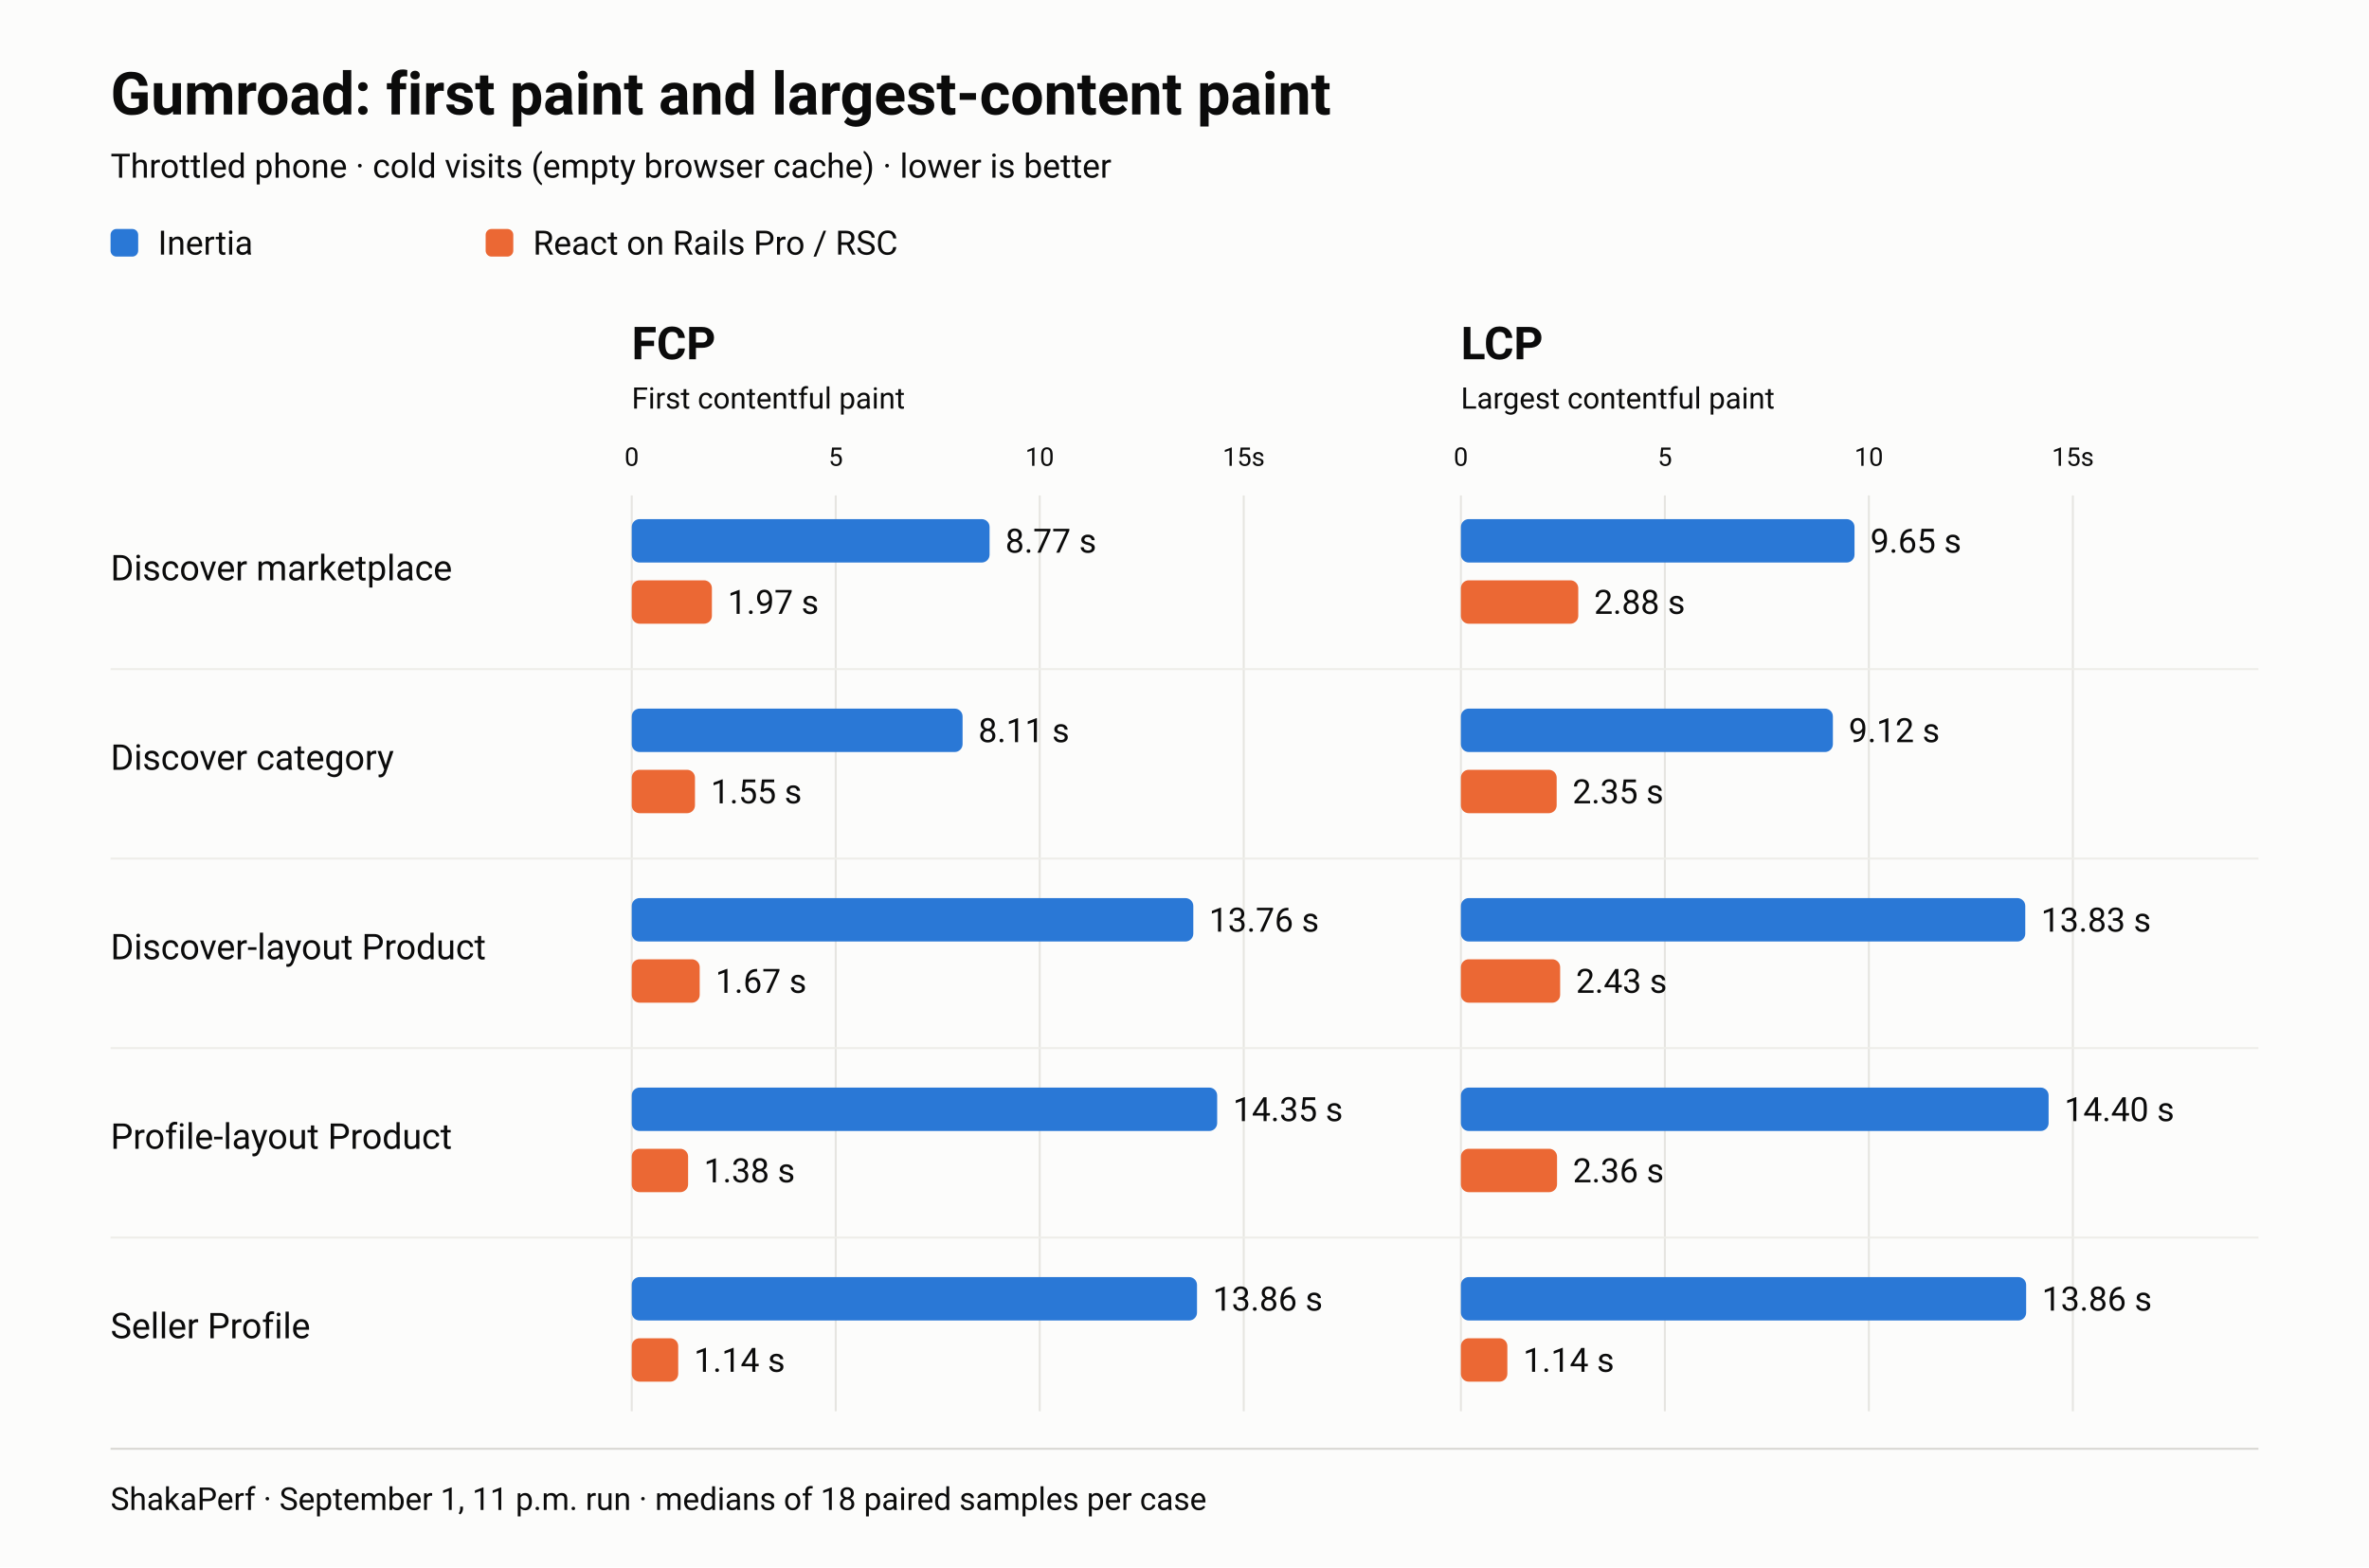
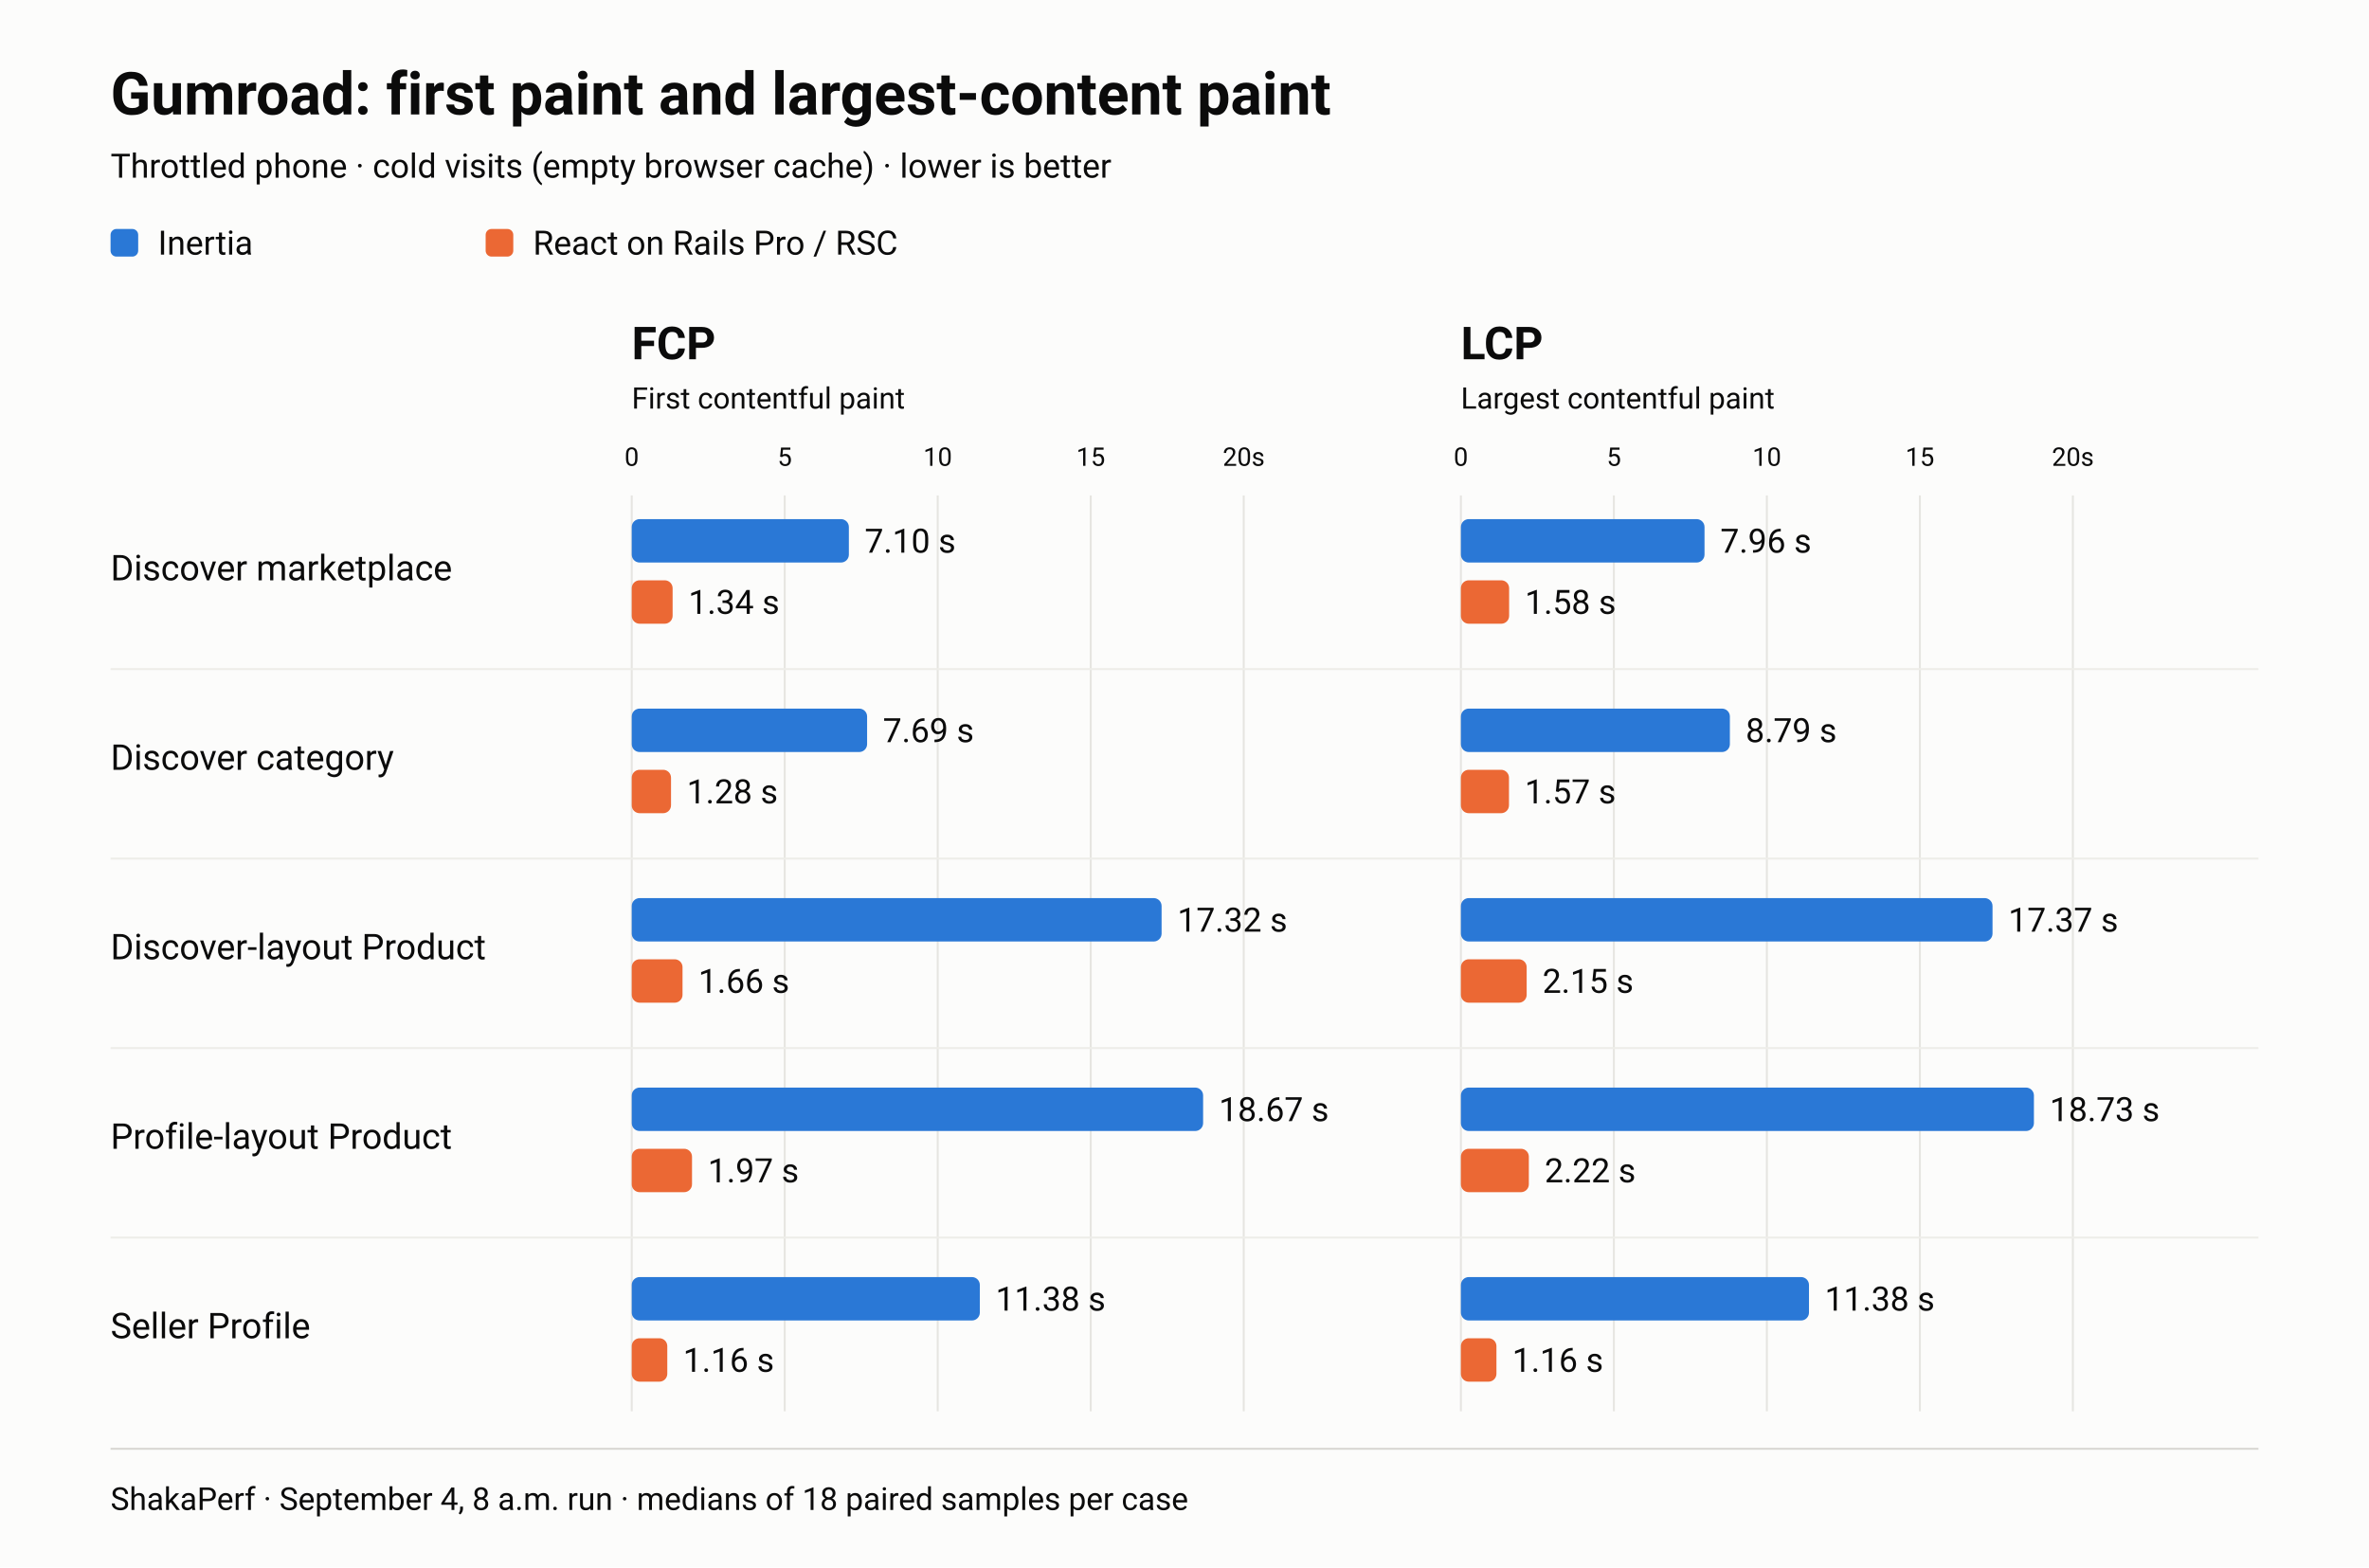
<svg xmlns="http://www.w3.org/2000/svg" viewBox="0 0 1200 794" font-family="ui-sans-serif,-apple-system,'Segoe UI',Roboto,Helvetica,Arial,sans-serif" role="img" aria-labelledby="title description">
  <rect width="1200" height="794" fill="#fcfcfb" />
  <text x="56" y="58" font-size="30" fill="#0b0b0b" font-weight="650">Gumroad: first paint and largest-content paint</text>
  <text x="56" y="90" font-size="17" fill="#0b0b0b">Throttled phone · cold visits (empty browser cache) · lower is better</text>
  <rect x="56" y="116" width="14" height="14" rx="3" fill="#2a78d6" />
  <text x="80" y="129" font-size="17" fill="#0b0b0b">Inertia</text>
  <rect x="246" y="116" width="14" height="14" rx="3" fill="#eb6834" />
  <text x="270" y="129" font-size="17" fill="#0b0b0b">React on Rails Pro / RSC</text>
  <text x="320" y="182" font-size="23" fill="#0b0b0b" font-weight="650">FCP</text>
  <text x="320" y="207" font-size="15" fill="#0b0b0b">First contentful paint</text>
  <line x1="320" y1="251" x2="320" y2="715" stroke="#e6e5e1" />
  <text x="320" y="236" font-size="13" fill="#0b0b0b" text-anchor="middle">0</text>
-   <line x1="423.333" y1="251" x2="423.333" y2="715" stroke="#e6e5e1" />
-   <text x="423.333" y="236" font-size="13" fill="#0b0b0b" text-anchor="middle">5</text>
-   <line x1="526.667" y1="251" x2="526.667" y2="715" stroke="#e6e5e1" />
-   <text x="526.667" y="236" font-size="13" fill="#0b0b0b" text-anchor="middle">10</text>
+   <line x1="397.5" y1="251" x2="397.5" y2="715" stroke="#e6e5e1" />
+   <text x="397.5" y="236" font-size="13" fill="#0b0b0b" text-anchor="middle">5</text>
+   <line x1="475" y1="251" x2="475" y2="715" stroke="#e6e5e1" />
+   <text x="475" y="236" font-size="13" fill="#0b0b0b" text-anchor="middle">10</text>
+   <line x1="552.5" y1="251" x2="552.5" y2="715" stroke="#e6e5e1" />
+   <text x="552.5" y="236" font-size="13" fill="#0b0b0b" text-anchor="middle">15</text>
  <line x1="630" y1="251" x2="630" y2="715" stroke="#e6e5e1" />
-   <text x="630" y="236" font-size="13" fill="#0b0b0b" text-anchor="middle">15s</text>
+   <text x="630" y="236" font-size="13" fill="#0b0b0b" text-anchor="middle">20s</text>
  <text x="740" y="182" font-size="23" fill="#0b0b0b" font-weight="650">LCP</text>
  <text x="740" y="207" font-size="15" fill="#0b0b0b">Largest contentful paint</text>
  <line x1="740" y1="251" x2="740" y2="715" stroke="#e6e5e1" />
  <text x="740" y="236" font-size="13" fill="#0b0b0b" text-anchor="middle">0</text>
-   <line x1="843.333" y1="251" x2="843.333" y2="715" stroke="#e6e5e1" />
-   <text x="843.333" y="236" font-size="13" fill="#0b0b0b" text-anchor="middle">5</text>
-   <line x1="946.667" y1="251" x2="946.667" y2="715" stroke="#e6e5e1" />
-   <text x="946.667" y="236" font-size="13" fill="#0b0b0b" text-anchor="middle">10</text>
+   <line x1="817.5" y1="251" x2="817.5" y2="715" stroke="#e6e5e1" />
+   <text x="817.5" y="236" font-size="13" fill="#0b0b0b" text-anchor="middle">5</text>
+   <line x1="895" y1="251" x2="895" y2="715" stroke="#e6e5e1" />
+   <text x="895" y="236" font-size="13" fill="#0b0b0b" text-anchor="middle">10</text>
+   <line x1="972.5" y1="251" x2="972.5" y2="715" stroke="#e6e5e1" />
+   <text x="972.5" y="236" font-size="13" fill="#0b0b0b" text-anchor="middle">15</text>
  <line x1="1050" y1="251" x2="1050" y2="715" stroke="#e6e5e1" />
-   <text x="1050" y="236" font-size="13" fill="#0b0b0b" text-anchor="middle">15s</text>
+   <text x="1050" y="236" font-size="13" fill="#0b0b0b" text-anchor="middle">20s</text>
  <text x="56" y="294" font-size="18" fill="#0b0b0b">Discover marketplace</text>
-   <g data-case="discover-page-marketplace-cold-landing-phone-22187712" data-metric="FCP" data-side="control" data-value="8771">
-     <rect x="320" y="263" width="181.267" height="22" rx="4" fill="#2a78d6" />
-     <text x="509.267" y="280" font-size="17" fill="#0b0b0b">8.77 s</text>
+   <g data-case="discover-page-marketplace-cold-landing-phone-ce50b1a3" data-metric="FCP" data-side="control" data-value="7096">
+     <rect x="320" y="263" width="109.988" height="22" rx="4" fill="#2a78d6" />
+     <text x="437.988" y="280" font-size="17" fill="#0b0b0b">7.10 s</text>
  </g>
-   <g data-case="discover-page-marketplace-cold-landing-phone-22187712" data-metric="FCP" data-side="experiment" data-value="1965">
-     <rect x="320" y="294" width="40.610" height="22" rx="4" fill="#eb6834" />
-     <text x="368.61" y="311" font-size="17" fill="#0b0b0b">1.97 s</text>
+   <g data-case="discover-page-marketplace-cold-landing-phone-ce50b1a3" data-metric="FCP" data-side="experiment" data-value="1336">
+     <rect x="320" y="294" width="20.708" height="22" rx="4" fill="#eb6834" />
+     <text x="348.708" y="311" font-size="17" fill="#0b0b0b">1.34 s</text>
  </g>
-   <g data-case="discover-page-marketplace-cold-landing-phone-22187712" data-metric="LCP" data-side="control" data-value="9648">
-     <rect x="740" y="263" width="199.392" height="22" rx="4" fill="#2a78d6" />
-     <text x="947.392" y="280" font-size="17" fill="#0b0b0b">9.65 s</text>
+   <g data-case="discover-page-marketplace-cold-landing-phone-ce50b1a3" data-metric="LCP" data-side="control" data-value="7962">
+     <rect x="740" y="263" width="123.411" height="22" rx="4" fill="#2a78d6" />
+     <text x="871.411" y="280" font-size="17" fill="#0b0b0b">7.96 s</text>
  </g>
-   <g data-case="discover-page-marketplace-cold-landing-phone-22187712" data-metric="LCP" data-side="experiment" data-value="2877">
-     <rect x="740" y="294" width="59.458" height="22" rx="4" fill="#eb6834" />
-     <text x="807.458" y="311" font-size="17" fill="#0b0b0b">2.88 s</text>
+   <g data-case="discover-page-marketplace-cold-landing-phone-ce50b1a3" data-metric="LCP" data-side="experiment" data-value="1577">
+     <rect x="740" y="294" width="24.444" height="22" rx="4" fill="#eb6834" />
+     <text x="772.443" y="311" font-size="17" fill="#0b0b0b">1.58 s</text>
  </g>
  <line x1="56" y1="339" x2="1144" y2="339" stroke="#eeede9" />
  <text x="56" y="390" font-size="18" fill="#0b0b0b">Discover category</text>
-   <g data-case="discover-page-programming-category-cold-landing-phone-3079d45d" data-metric="FCP" data-side="control" data-value="8109">
-     <rect x="320" y="359" width="167.586" height="22" rx="4" fill="#2a78d6" />
-     <text x="495.586" y="376" font-size="17" fill="#0b0b0b">8.11 s</text>
+   <g data-case="discover-page-programming-category-cold-landing-phone-1ae33a19" data-metric="FCP" data-side="control" data-value="7692">
+     <rect x="320" y="359" width="119.226" height="22" rx="4" fill="#2a78d6" />
+     <text x="447.226" y="376" font-size="17" fill="#0b0b0b">7.69 s</text>
  </g>
-   <g data-case="discover-page-programming-category-cold-landing-phone-3079d45d" data-metric="FCP" data-side="experiment" data-value="1550">
-     <rect x="320" y="390" width="32.033" height="22" rx="4" fill="#eb6834" />
-     <text x="360.033" y="407" font-size="17" fill="#0b0b0b">1.55 s</text>
+   <g data-case="discover-page-programming-category-cold-landing-phone-1ae33a19" data-metric="FCP" data-side="experiment" data-value="1284">
+     <rect x="320" y="390" width="19.902" height="22" rx="4" fill="#eb6834" />
+     <text x="347.902" y="407" font-size="17" fill="#0b0b0b">1.28 s</text>
  </g>
-   <g data-case="discover-page-programming-category-cold-landing-phone-3079d45d" data-metric="LCP" data-side="control" data-value="9118">
-     <rect x="740" y="359" width="188.439" height="22" rx="4" fill="#2a78d6" />
-     <text x="936.439" y="376" font-size="17" fill="#0b0b0b">9.12 s</text>
+   <g data-case="discover-page-programming-category-cold-landing-phone-1ae33a19" data-metric="LCP" data-side="control" data-value="8791">
+     <rect x="740" y="359" width="136.261" height="22" rx="4" fill="#2a78d6" />
+     <text x="884.26" y="376" font-size="17" fill="#0b0b0b">8.79 s</text>
  </g>
-   <g data-case="discover-page-programming-category-cold-landing-phone-3079d45d" data-metric="LCP" data-side="experiment" data-value="2348">
-     <rect x="740" y="390" width="48.525" height="22" rx="4" fill="#eb6834" />
-     <text x="796.525" y="407" font-size="17" fill="#0b0b0b">2.35 s</text>
+   <g data-case="discover-page-programming-category-cold-landing-phone-1ae33a19" data-metric="LCP" data-side="experiment" data-value="1572">
+     <rect x="740" y="390" width="24.366" height="22" rx="4" fill="#eb6834" />
+     <text x="772.366" y="407" font-size="17" fill="#0b0b0b">1.57 s</text>
  </g>
  <line x1="56" y1="435" x2="1144" y2="435" stroke="#eeede9" />
  <text x="56" y="486" font-size="18" fill="#0b0b0b">Discover-layout Product</text>
-   <g data-case="product-page-discover-layout-cold-landing-phone-c3f0647d" data-metric="FCP" data-side="control" data-value="13764">
-     <rect x="320" y="455" width="284.456" height="22" rx="4" fill="#2a78d6" />
-     <text x="612.456" y="472" font-size="17" fill="#0b0b0b">13.76 s</text>
+   <g data-case="product-page-discover-layout-cold-landing-phone-4762b087" data-metric="FCP" data-side="control" data-value="17316">
+     <rect x="320" y="455" width="268.398" height="22" rx="4" fill="#2a78d6" />
+     <text x="596.398" y="472" font-size="17" fill="#0b0b0b">17.32 s</text>
  </g>
-   <g data-case="product-page-discover-layout-cold-landing-phone-c3f0647d" data-metric="FCP" data-side="experiment" data-value="1666">
-     <rect x="320" y="486" width="34.431" height="22" rx="4" fill="#eb6834" />
-     <text x="362.431" y="503" font-size="17" fill="#0b0b0b">1.67 s</text>
+   <g data-case="product-page-discover-layout-cold-landing-phone-4762b087" data-metric="FCP" data-side="experiment" data-value="1660">
+     <rect x="320" y="486" width="25.730" height="22" rx="4" fill="#eb6834" />
+     <text x="353.73" y="503" font-size="17" fill="#0b0b0b">1.66 s</text>
  </g>
-   <g data-case="product-page-discover-layout-cold-landing-phone-c3f0647d" data-metric="LCP" data-side="control" data-value="13833">
-     <rect x="740" y="455" width="285.882" height="22" rx="4" fill="#2a78d6" />
-     <text x="1033.882" y="472" font-size="17" fill="#0b0b0b">13.83 s</text>
+   <g data-case="product-page-discover-layout-cold-landing-phone-4762b087" data-metric="LCP" data-side="control" data-value="17374">
+     <rect x="740" y="455" width="269.297" height="22" rx="4" fill="#2a78d6" />
+     <text x="1017.297" y="472" font-size="17" fill="#0b0b0b">17.37 s</text>
  </g>
-   <g data-case="product-page-discover-layout-cold-landing-phone-c3f0647d" data-metric="LCP" data-side="experiment" data-value="2433">
-     <rect x="740" y="486" width="50.282" height="22" rx="4" fill="#eb6834" />
-     <text x="798.282" y="503" font-size="17" fill="#0b0b0b">2.43 s</text>
+   <g data-case="product-page-discover-layout-cold-landing-phone-4762b087" data-metric="LCP" data-side="experiment" data-value="2150">
+     <rect x="740" y="486" width="33.325" height="22" rx="4" fill="#eb6834" />
+     <text x="781.325" y="503" font-size="17" fill="#0b0b0b">2.15 s</text>
  </g>
  <line x1="56" y1="531" x2="1144" y2="531" stroke="#eeede9" />
  <text x="56" y="582" font-size="18" fill="#0b0b0b">Profile-layout Product</text>
-   <g data-case="product-page-profile-layout-cold-landing-phone-ee80e18f" data-metric="FCP" data-side="control" data-value="14349">
-     <rect x="320" y="551" width="296.546" height="22" rx="4" fill="#2a78d6" />
-     <text x="624.546" y="568" font-size="17" fill="#0b0b0b">14.35 s</text>
+   <g data-case="product-page-profile-layout-cold-landing-phone-1c0f4f87" data-metric="FCP" data-side="control" data-value="18673">
+     <rect x="320" y="551" width="289.431" height="22" rx="4" fill="#2a78d6" />
+     <text x="617.431" y="568" font-size="17" fill="#0b0b0b">18.67 s</text>
  </g>
-   <g data-case="product-page-profile-layout-cold-landing-phone-ee80e18f" data-metric="FCP" data-side="experiment" data-value="1382">
-     <rect x="320" y="582" width="28.561" height="22" rx="4" fill="#eb6834" />
-     <text x="356.561" y="599" font-size="17" fill="#0b0b0b">1.38 s</text>
+   <g data-case="product-page-profile-layout-cold-landing-phone-1c0f4f87" data-metric="FCP" data-side="experiment" data-value="1970">
+     <rect x="320" y="582" width="30.535" height="22" rx="4" fill="#eb6834" />
+     <text x="358.535" y="599" font-size="17" fill="#0b0b0b">1.97 s</text>
  </g>
-   <g data-case="product-page-profile-layout-cold-landing-phone-ee80e18f" data-metric="LCP" data-side="control" data-value="14405">
-     <rect x="740" y="551" width="297.703" height="22" rx="4" fill="#2a78d6" />
-     <text x="1045.703" y="568" font-size="17" fill="#0b0b0b">14.40 s</text>
+   <g data-case="product-page-profile-layout-cold-landing-phone-1c0f4f87" data-metric="LCP" data-side="control" data-value="18727">
+     <rect x="740" y="551" width="290.269" height="22" rx="4" fill="#2a78d6" />
+     <text x="1038.269" y="568" font-size="17" fill="#0b0b0b">18.73 s</text>
  </g>
-   <g data-case="product-page-profile-layout-cold-landing-phone-ee80e18f" data-metric="LCP" data-side="experiment" data-value="2357">
-     <rect x="740" y="582" width="48.711" height="22" rx="4" fill="#eb6834" />
-     <text x="796.711" y="599" font-size="17" fill="#0b0b0b">2.36 s</text>
+   <g data-case="product-page-profile-layout-cold-landing-phone-1c0f4f87" data-metric="LCP" data-side="experiment" data-value="2221">
+     <rect x="740" y="582" width="34.425" height="22" rx="4" fill="#eb6834" />
+     <text x="782.426" y="599" font-size="17" fill="#0b0b0b">2.22 s</text>
  </g>
  <line x1="56" y1="627" x2="1144" y2="627" stroke="#eeede9" />
  <text x="56" y="678" font-size="18" fill="#0b0b0b">Seller Profile</text>
-   <g data-case="seller-profile-cold-landing-phone-4f6a4554" data-metric="FCP" data-side="control" data-value="13855">
-     <rect x="320" y="647" width="286.337" height="22" rx="4" fill="#2a78d6" />
-     <text x="614.337" y="664" font-size="17" fill="#0b0b0b">13.86 s</text>
+   <g data-case="seller-profile-cold-landing-phone-b7db1386" data-metric="FCP" data-side="control" data-value="11376">
+     <rect x="320" y="647" width="176.328" height="22" rx="4" fill="#2a78d6" />
+     <text x="504.328" y="664" font-size="17" fill="#0b0b0b">11.38 s</text>
  </g>
-   <g data-case="seller-profile-cold-landing-phone-4f6a4554" data-metric="FCP" data-side="experiment" data-value="1139">
-     <rect x="320" y="678" width="23.539" height="22" rx="4" fill="#eb6834" />
-     <text x="351.539" y="695" font-size="17" fill="#0b0b0b">1.14 s</text>
+   <g data-case="seller-profile-cold-landing-phone-b7db1386" data-metric="FCP" data-side="experiment" data-value="1162">
+     <rect x="320" y="678" width="18.011" height="22" rx="4" fill="#eb6834" />
+     <text x="346.011" y="695" font-size="17" fill="#0b0b0b">1.16 s</text>
  </g>
-   <g data-case="seller-profile-cold-landing-phone-4f6a4554" data-metric="LCP" data-side="control" data-value="13855">
-     <rect x="740" y="647" width="286.337" height="22" rx="4" fill="#2a78d6" />
-     <text x="1034.337" y="664" font-size="17" fill="#0b0b0b">13.86 s</text>
+   <g data-case="seller-profile-cold-landing-phone-b7db1386" data-metric="LCP" data-side="control" data-value="11376">
+     <rect x="740" y="647" width="176.328" height="22" rx="4" fill="#2a78d6" />
+     <text x="924.328" y="664" font-size="17" fill="#0b0b0b">11.38 s</text>
  </g>
-   <g data-case="seller-profile-cold-landing-phone-4f6a4554" data-metric="LCP" data-side="experiment" data-value="1139">
-     <rect x="740" y="678" width="23.539" height="22" rx="4" fill="#eb6834" />
-     <text x="771.539" y="695" font-size="17" fill="#0b0b0b">1.14 s</text>
+   <g data-case="seller-profile-cold-landing-phone-b7db1386" data-metric="LCP" data-side="experiment" data-value="1162">
+     <rect x="740" y="678" width="18.011" height="22" rx="4" fill="#eb6834" />
+     <text x="766.011" y="695" font-size="17" fill="#0b0b0b">1.16 s</text>
  </g>
  <line x1="56" y1="734" x2="1144" y2="734" stroke="#d8d7d3" />
-   <text x="56" y="765" font-size="16" fill="#0b0b0b">ShakaPerf · September 1, 11 p.m. run · medians of 18 paired samples per case</text>
+   <text x="56" y="765" font-size="16" fill="#0b0b0b">ShakaPerf · September 4, 8 a.m. run · medians of 18 paired samples per case</text>
</svg>
